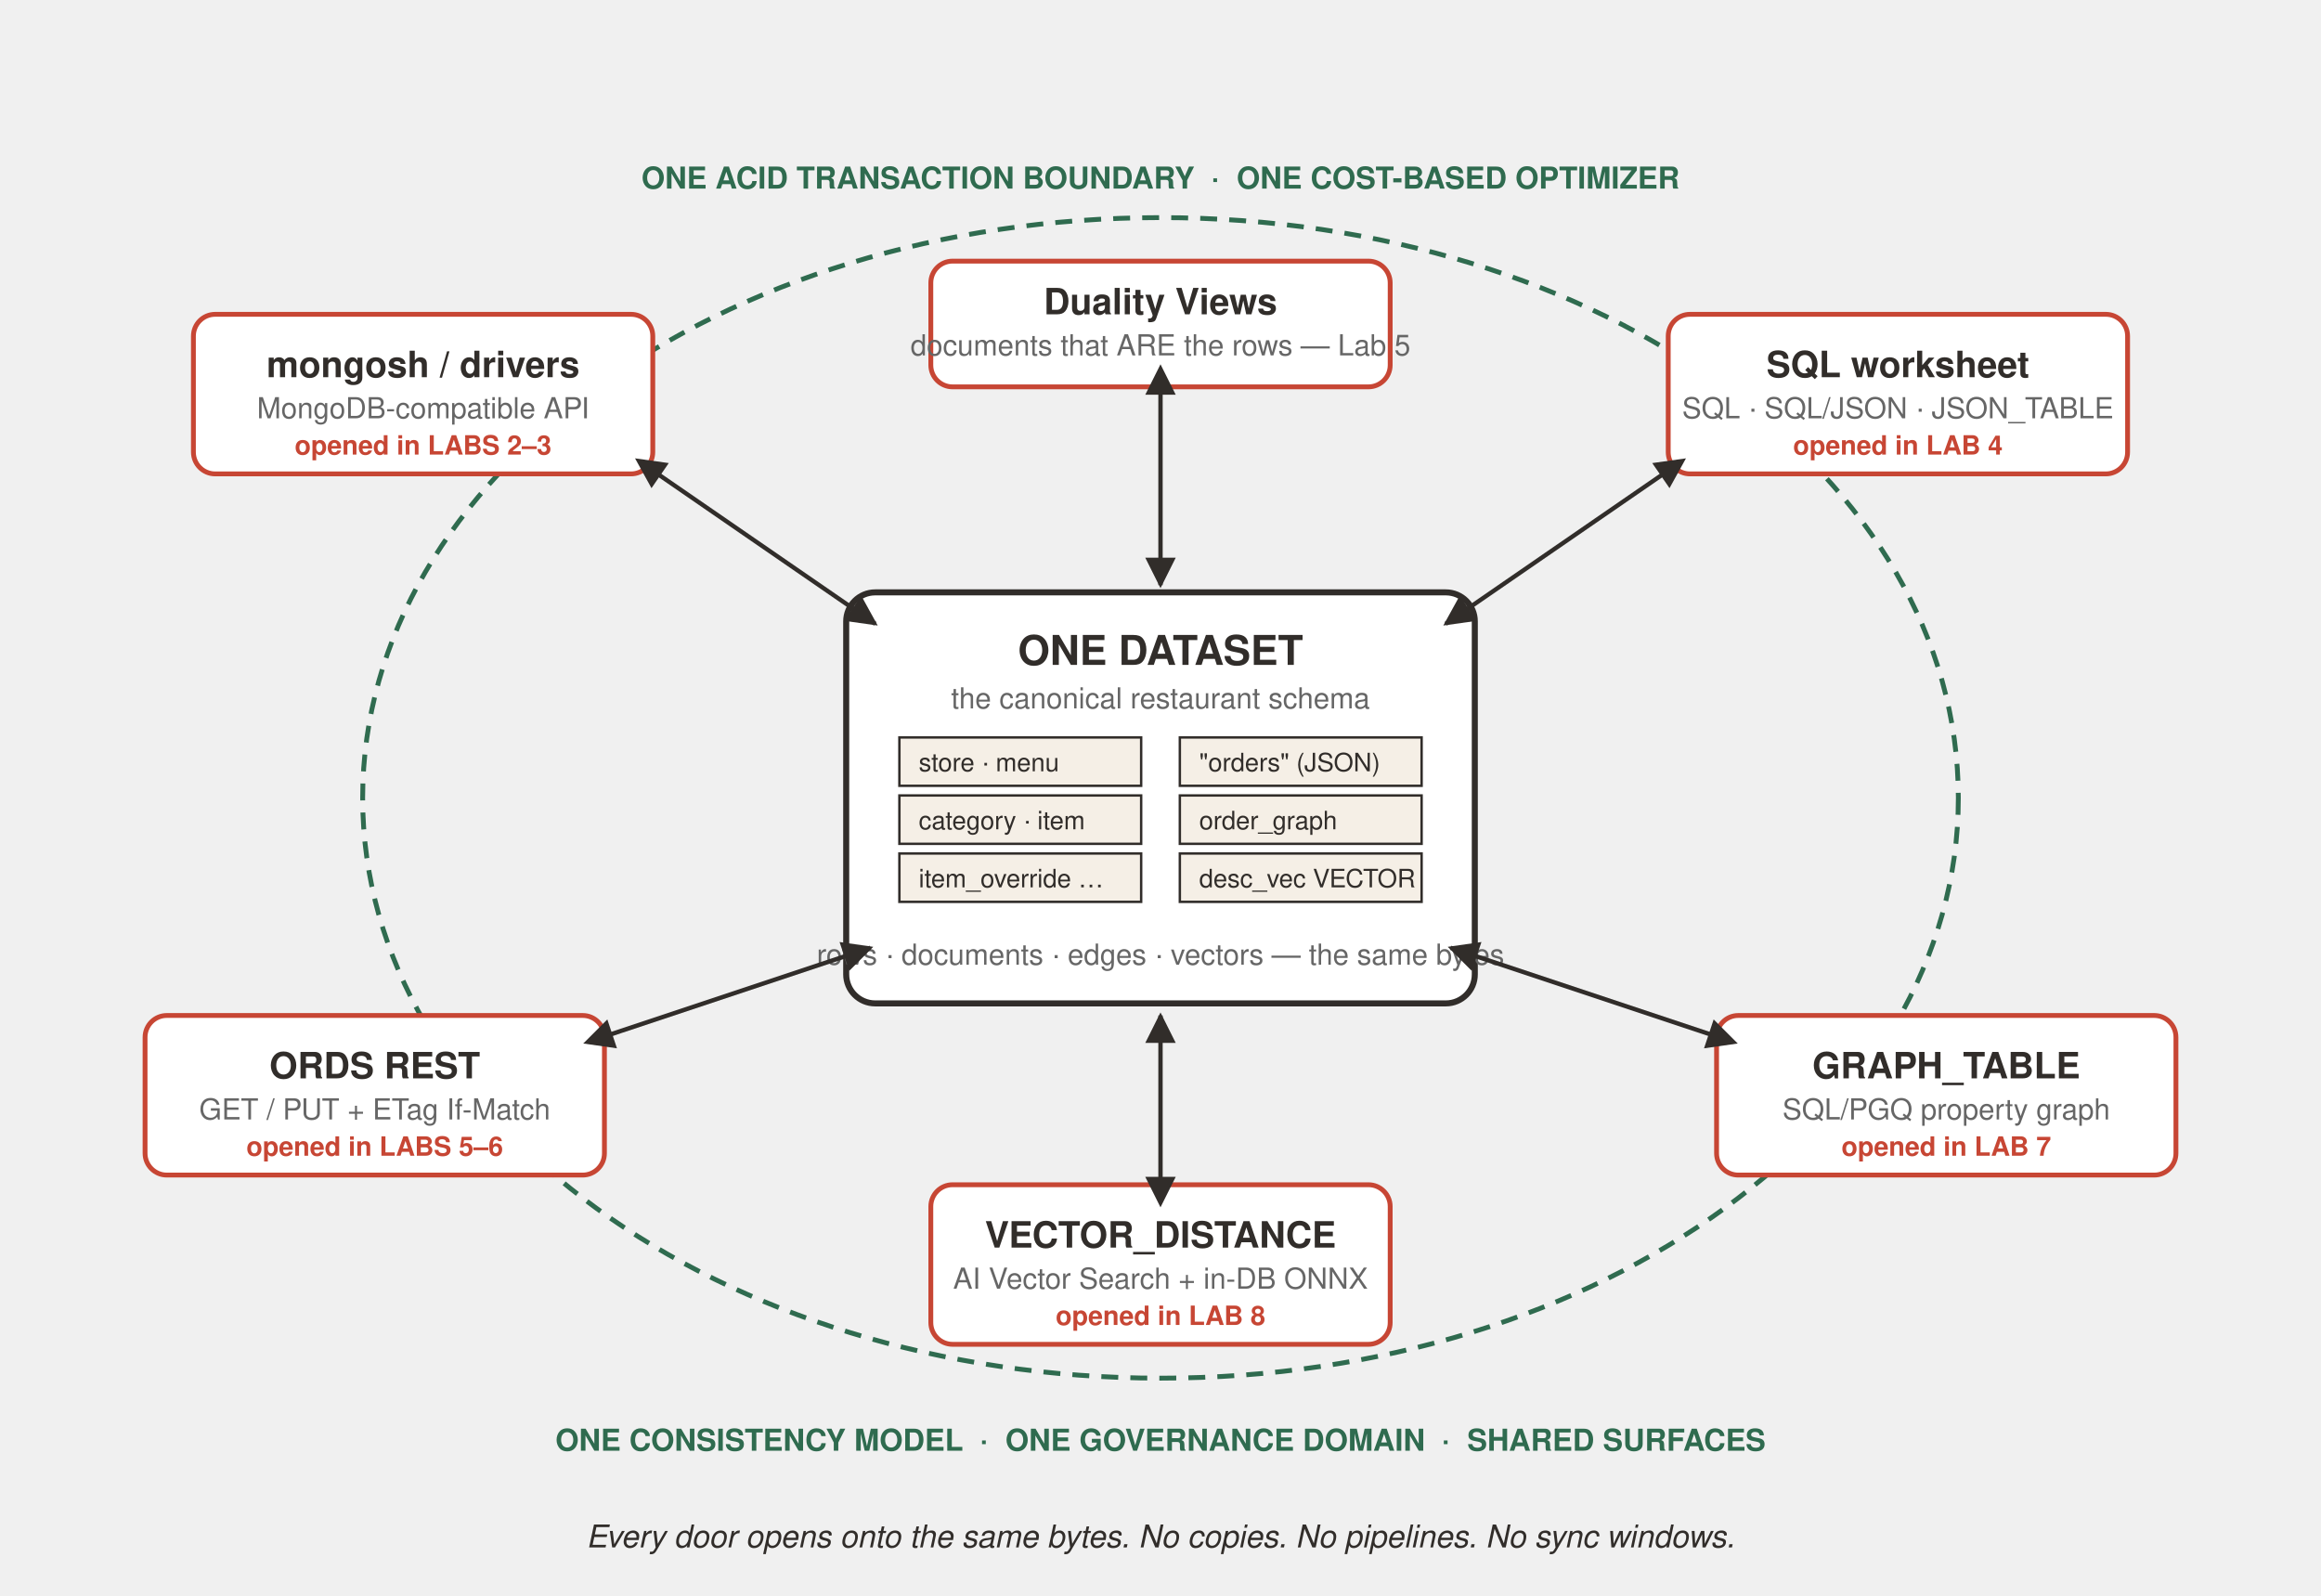
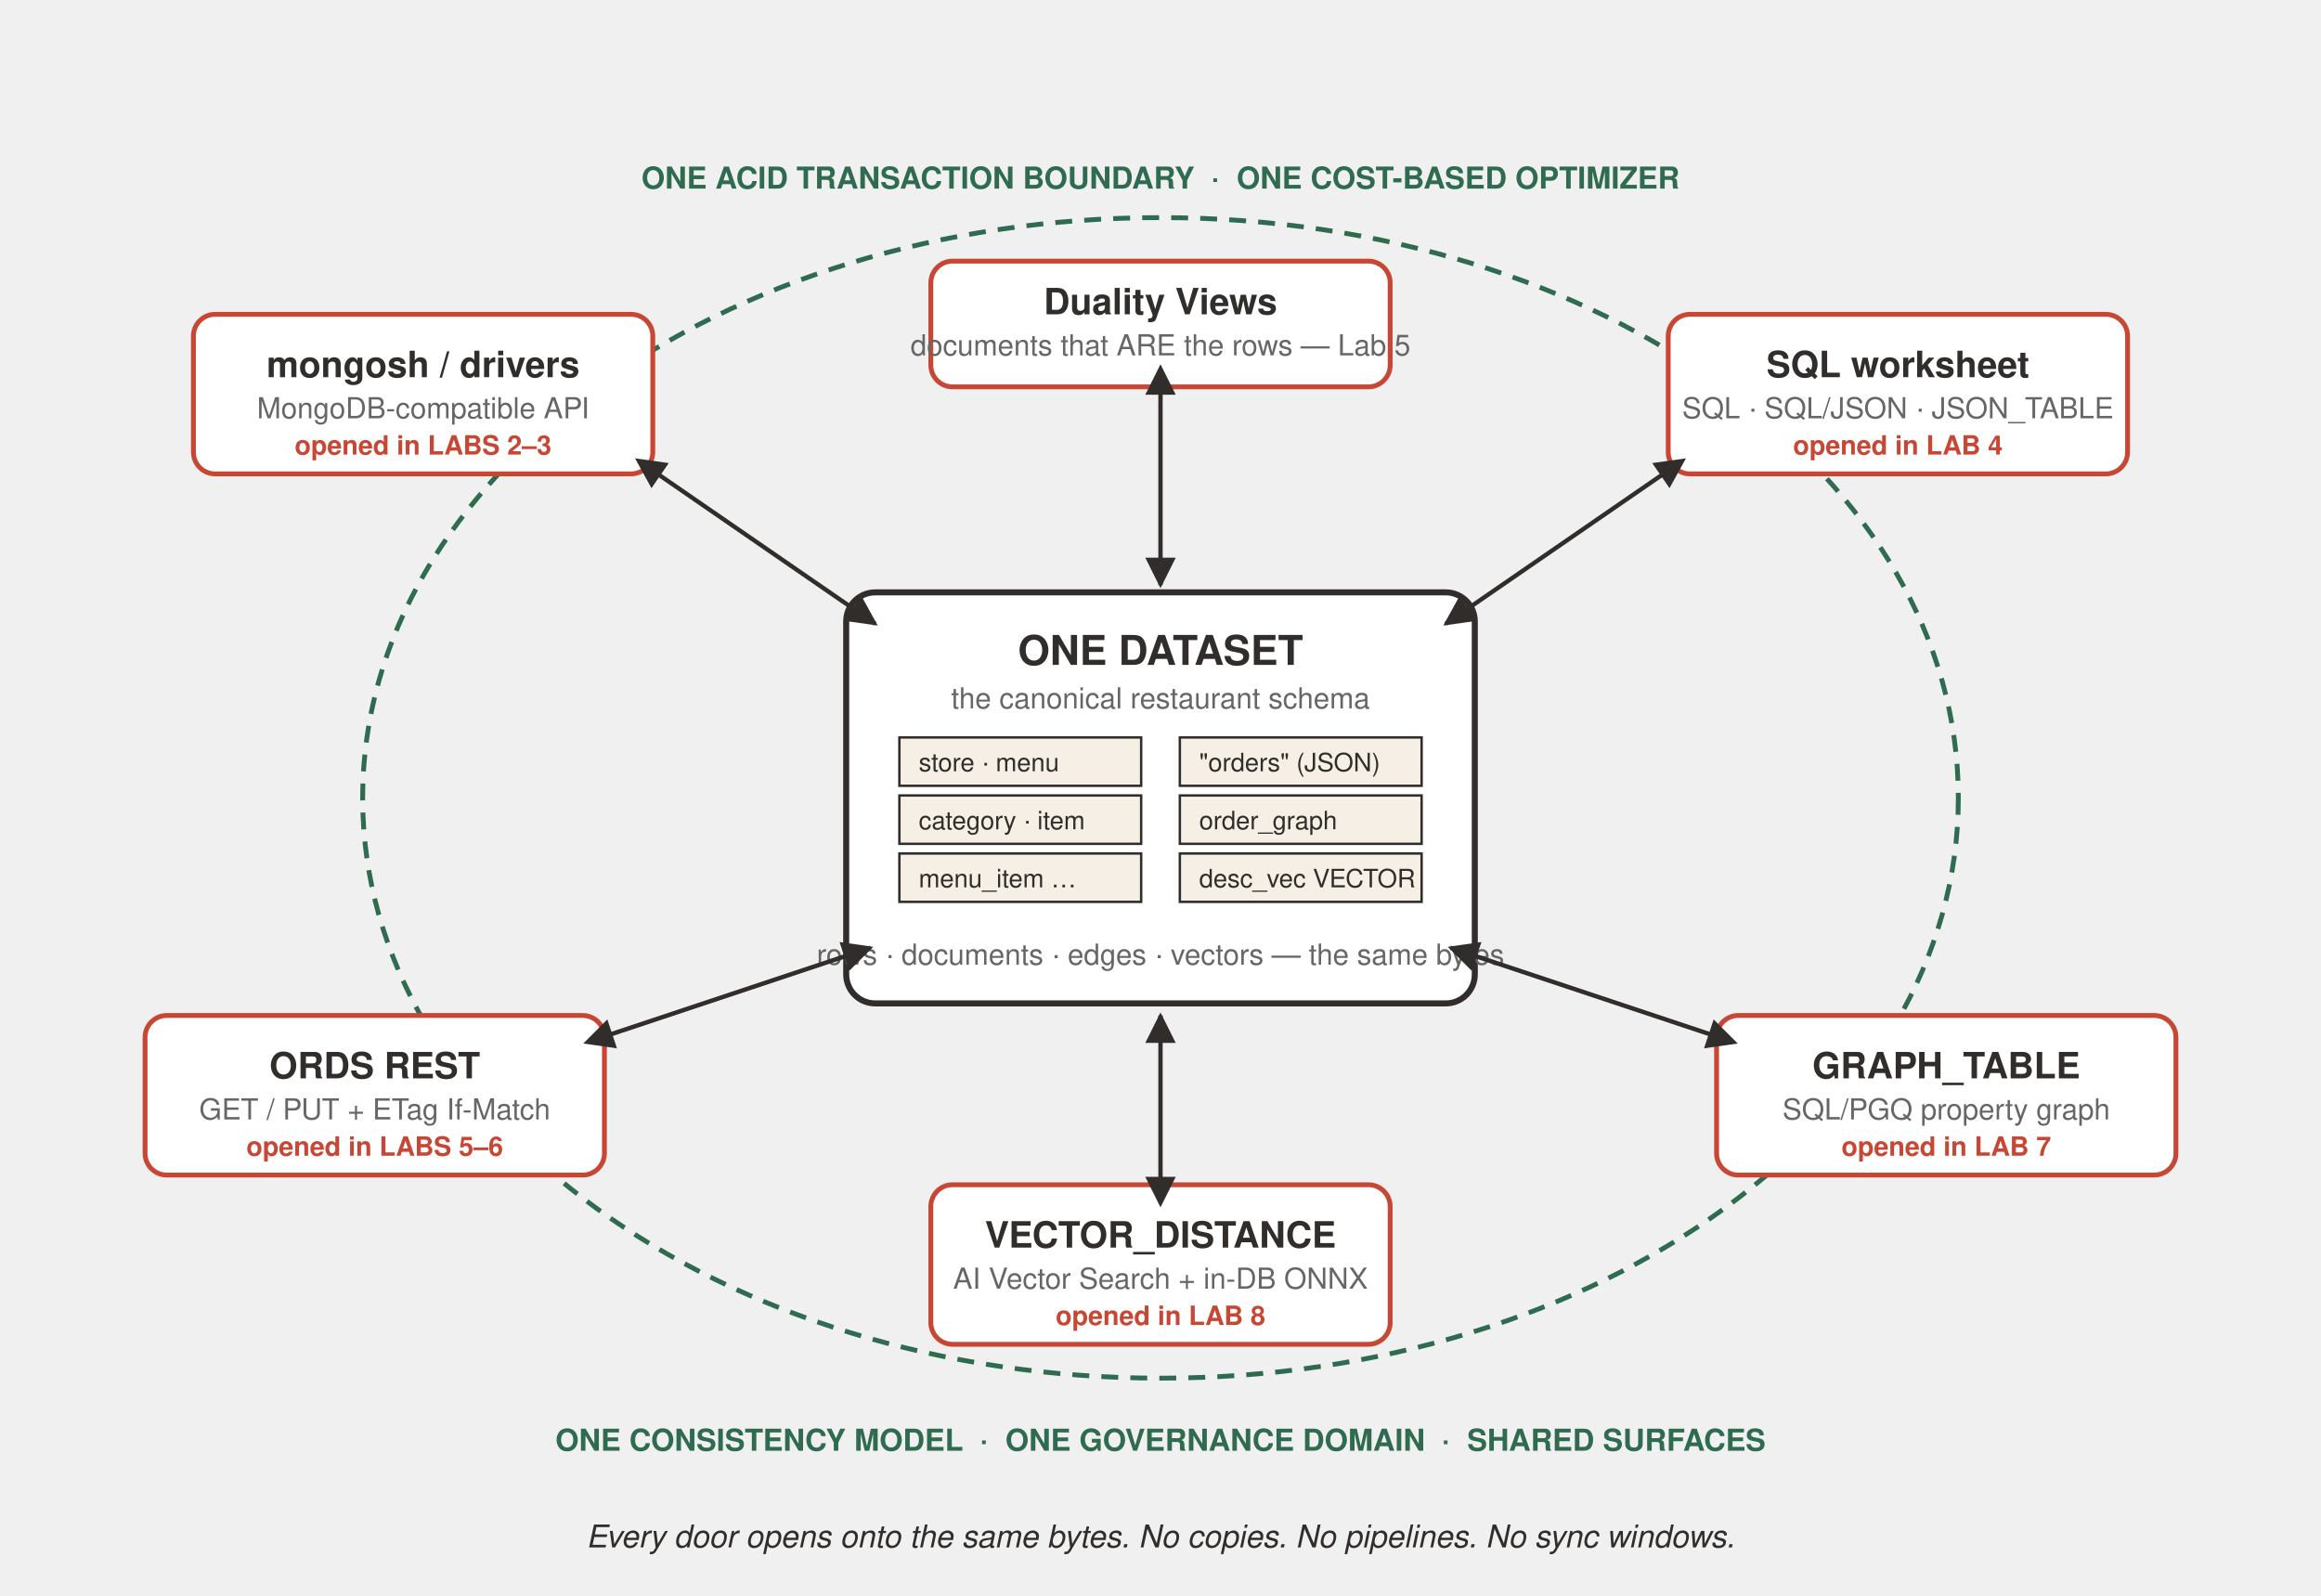
<svg xmlns="http://www.w3.org/2000/svg" viewBox="0 0 960 660" font-family="Helvetica,Arial,sans-serif">
  <style>
    .core   { fill:#ffffff; stroke:#312d2a; stroke-width:2.5; }
    .tbl    { fill:#f5efe6; stroke:#312d2a; stroke-width:1; }
    .door   { fill:#ffffff; stroke:#c74634; stroke-width:2; }
    .doorT  { fill:#312d2a; font-size:15px; font-weight:bold; text-anchor:middle; }
    .doorS  { fill:#666666; font-size:12px; text-anchor:middle; }
    .lab    { fill:#c74634; font-size:11px; font-weight:bold; text-anchor:middle; }
    .coreT  { fill:#312d2a; font-size:17px; font-weight:bold; text-anchor:middle; }
    .coreS  { fill:#666666; font-size:12px; text-anchor:middle; }
    .ring   { fill:none; stroke:#2f6b4f; stroke-width:2; stroke-dasharray:7 5; }
    .ringT  { fill:#2f6b4f; font-size:12.5px; font-weight:bold; text-anchor:middle; }
    .arrow  { stroke:#312d2a; stroke-width:1.8; fill:none; marker-end:url(#a2); marker-start:url(#a1); }
    .tag    { fill:#312d2a; font-size:13px; text-anchor:middle; font-style:italic; }
    .tblT   { fill:#312d2a; font-size:10.5px; }
  </style>
  <defs>
    <marker id="a2" viewBox="0 0 10 10" refX="9" refY="5" markerWidth="7" markerHeight="7" orient="auto">
      <path d="M0,0 L10,5 L0,10 z" fill="#312d2a" />
    </marker>
    <marker id="a1" viewBox="0 0 10 10" refX="1" refY="5" markerWidth="7" markerHeight="7" orient="auto-start-reverse">
      <path d="M0,0 L10,5 L0,10 z" fill="#312d2a" />
    </marker>
  </defs>
  <ellipse class="ring" cx="480" cy="330" rx="330" ry="240" />
  <text class="ringT" x="480" y="78">ONE ACID TRANSACTION BOUNDARY  ·  ONE COST-BASED OPTIMIZER</text>
  <text class="ringT" x="480" y="600">ONE CONSISTENCY MODEL  ·  ONE GOVERNANCE DOMAIN  ·  SHARED SURFACES</text>
  <rect class="core" x="350" y="245" width="260" height="170" rx="12" />
  <text class="coreT" x="480" y="275">ONE DATASET</text>
  <text class="coreS" x="480" y="293">the canonical restaurant schema</text>
  <rect class="tbl" x="372" y="305" width="100" height="20" />
  <text class="tblT" x="380" y="319">store · menu</text>
  <rect class="tbl" x="372" y="329" width="100" height="20" />
  <text class="tblT" x="380" y="343">category · item</text>
  <rect class="tbl" x="372" y="353" width="100" height="20" />
-   <text class="tblT" x="380" y="367">item_override …</text>
+   <text class="tblT" x="380" y="367">menu_item …</text>
  <rect class="tbl" x="488" y="305" width="100" height="20" />
  <text class="tblT" x="496" y="319">"orders" (JSON)</text>
  <rect class="tbl" x="488" y="329" width="100" height="20" />
  <text class="tblT" x="496" y="343">order_graph</text>
  <rect class="tbl" x="488" y="353" width="100" height="20" />
  <text class="tblT" x="496" y="367">desc_vec VECTOR</text>
  <text class="coreS" x="480" y="399">rows · documents · edges · vectors — the same bytes</text>
  <rect class="door" x="80" y="130" width="190" height="66" rx="9" />
  <text class="doorT" x="175" y="156">mongosh / drivers</text>
  <text class="doorS" x="175" y="173">MongoDB-compatible API</text>
  <text class="lab" x="175" y="188">opened in LABS 2–3</text>
  <path class="arrow" d="M272,196 L362,258" />
  <rect class="door" x="690" y="130" width="190" height="66" rx="9" />
  <text class="doorT" x="785" y="156">SQL worksheet</text>
  <text class="doorS" x="785" y="173">SQL · SQL/JSON · JSON_TABLE</text>
  <text class="lab" x="785" y="188">opened in LAB 4</text>
  <path class="arrow" d="M688,196 L598,258" />
  <rect class="door" x="60" y="420" width="190" height="66" rx="9" />
  <text class="doorT" x="155" y="446">ORDS REST</text>
  <text class="doorS" x="155" y="463">GET / PUT + ETag If-Match</text>
  <text class="lab" x="155" y="478">opened in LABS 5–6</text>
  <path class="arrow" d="M252,428 L360,392" />
  <rect class="door" x="710" y="420" width="190" height="66" rx="9" />
  <text class="doorT" x="805" y="446">GRAPH_TABLE</text>
  <text class="doorS" x="805" y="463">SQL/PGQ property graph</text>
  <text class="lab" x="805" y="478">opened in LAB 7</text>
  <path class="arrow" d="M708,428 L600,392" />
  <rect class="door" x="385" y="490" width="190" height="66" rx="9" />
  <text class="doorT" x="480" y="516">VECTOR_DISTANCE</text>
  <text class="doorS" x="480" y="533">AI Vector Search + in-DB ONNX</text>
  <text class="lab" x="480" y="548">opened in LAB 8</text>
  <path class="arrow" d="M480,488 L480,420" />
  <rect class="door" x="385" y="108" width="190" height="52" rx="9" />
  <text class="doorT" x="480" y="130">Duality Views</text>
  <text class="doorS" x="480" y="147">documents that ARE the rows — Lab 5</text>
  <path class="arrow" d="M480,162 L480,242" />
  <text class="tag" x="480" y="640">Every door opens onto the same bytes. No copies. No pipelines. No sync windows.</text>
</svg>
